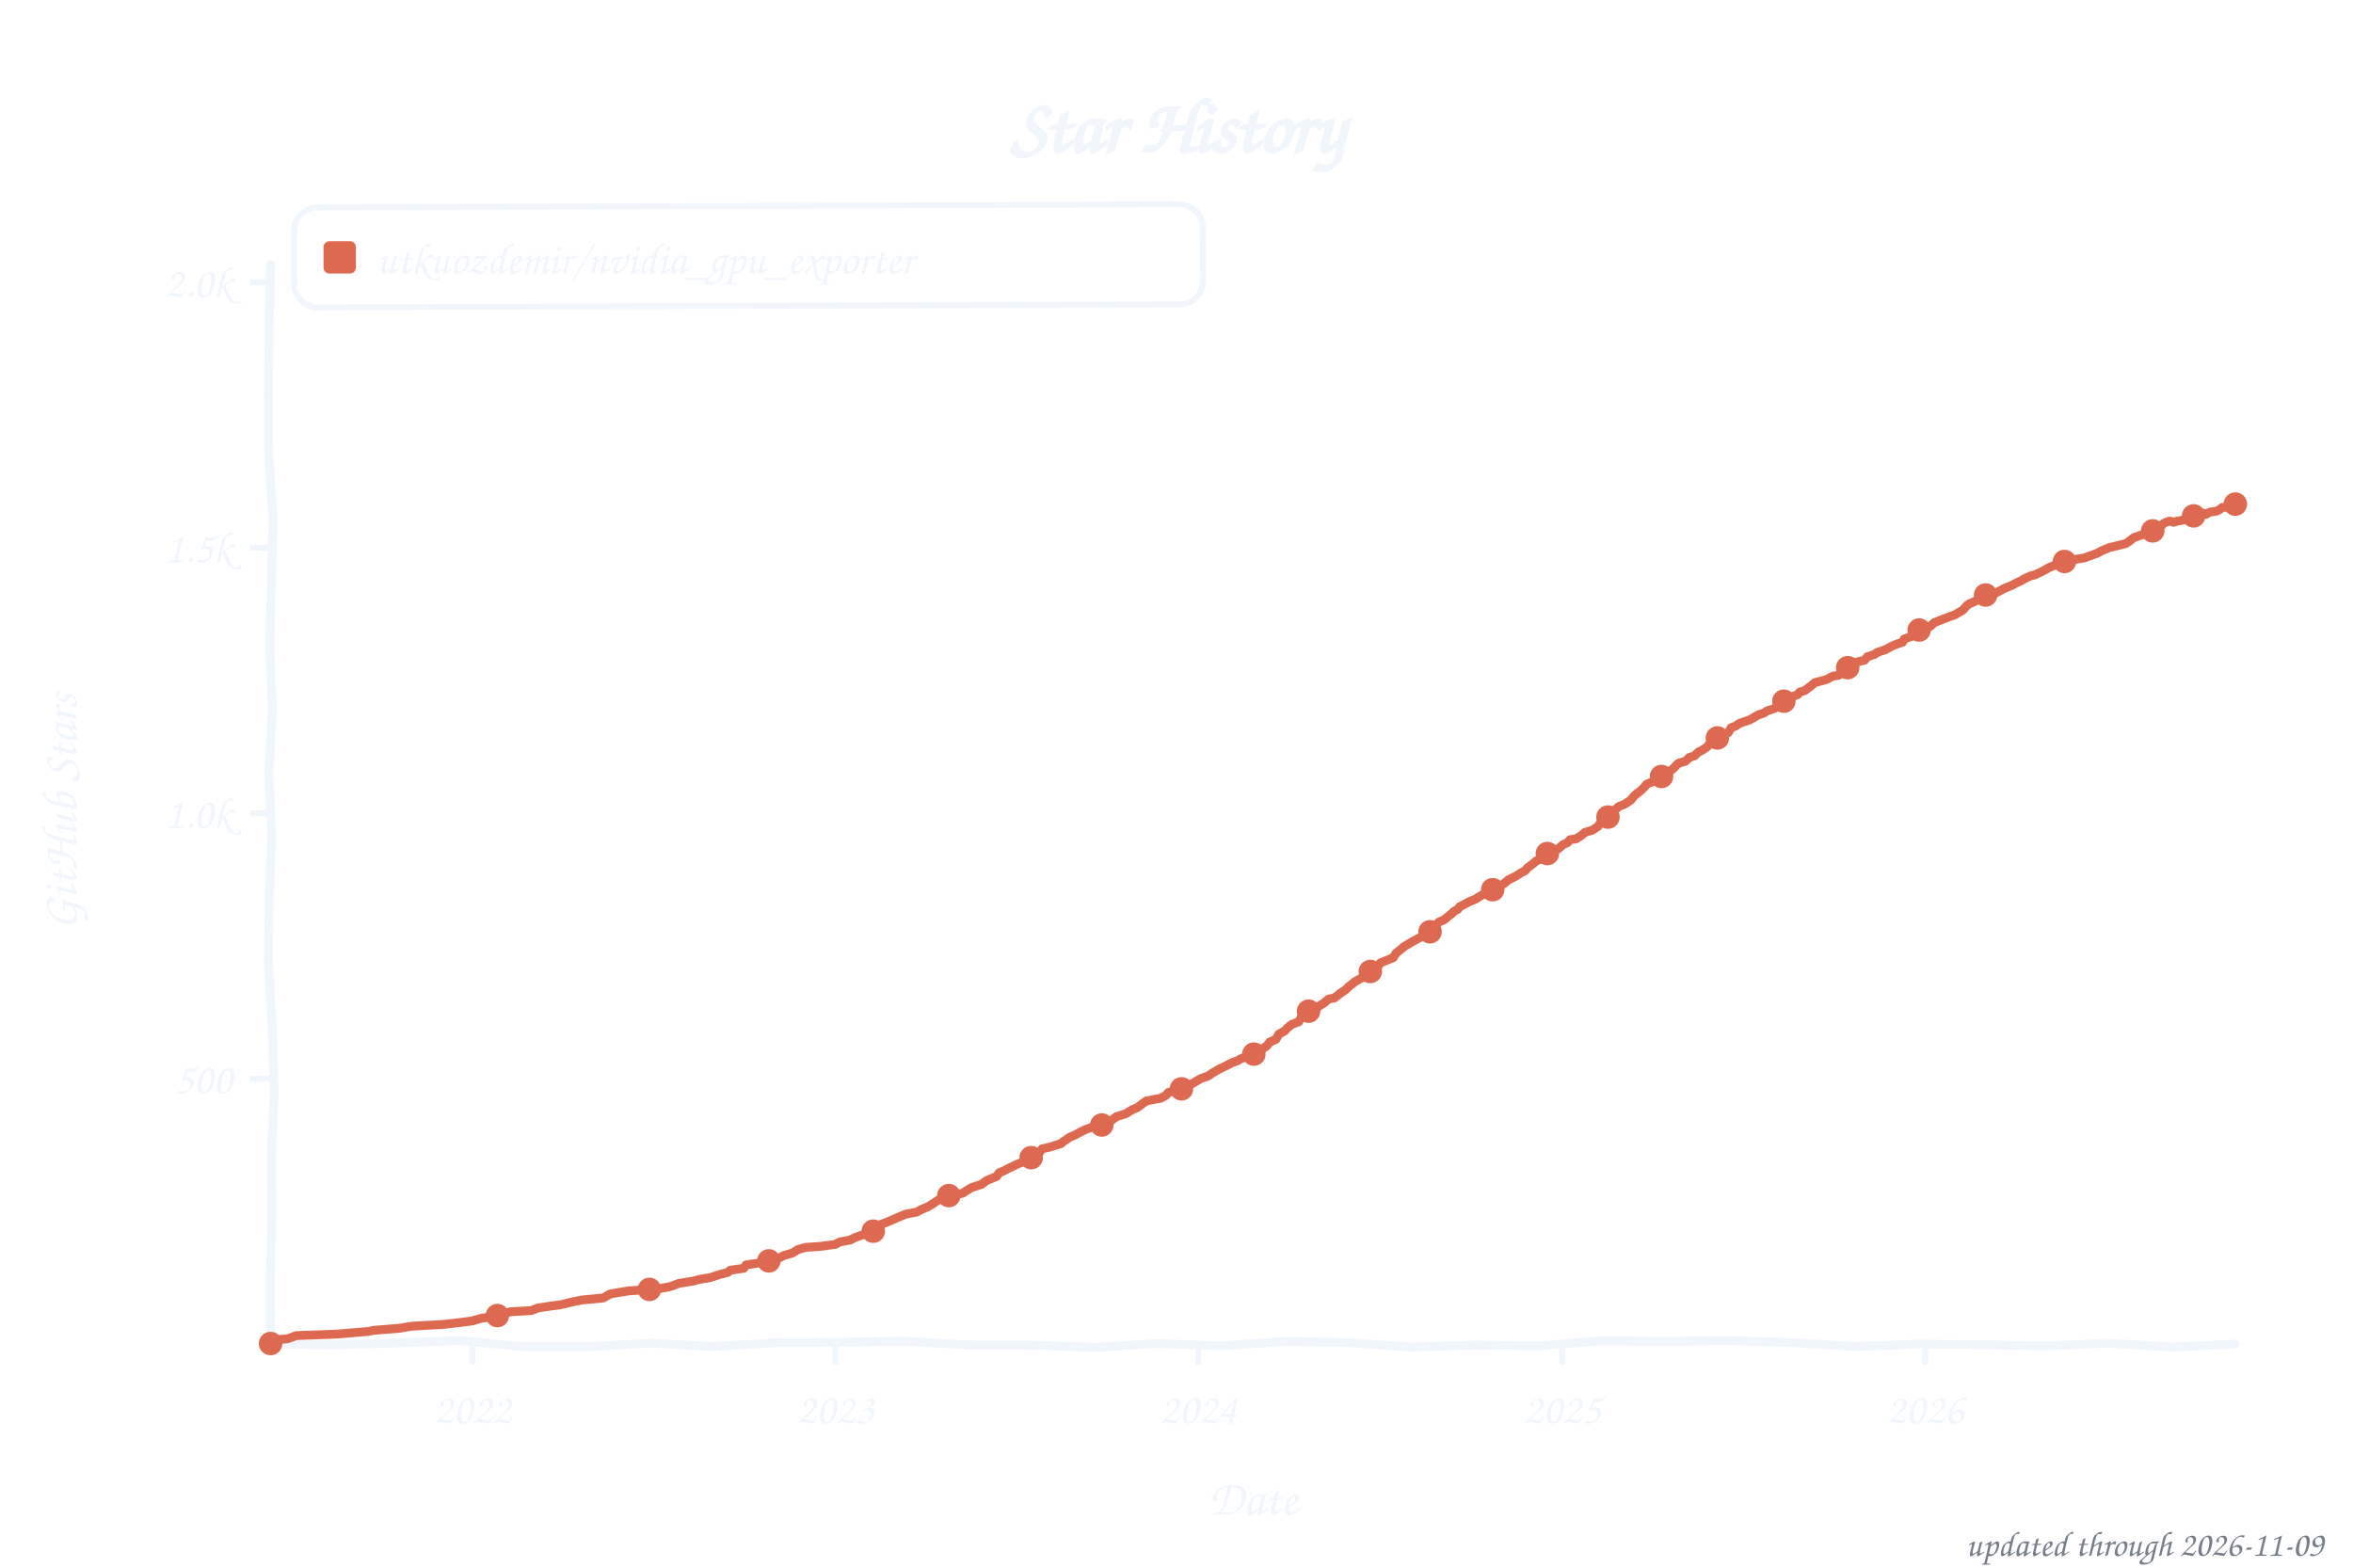
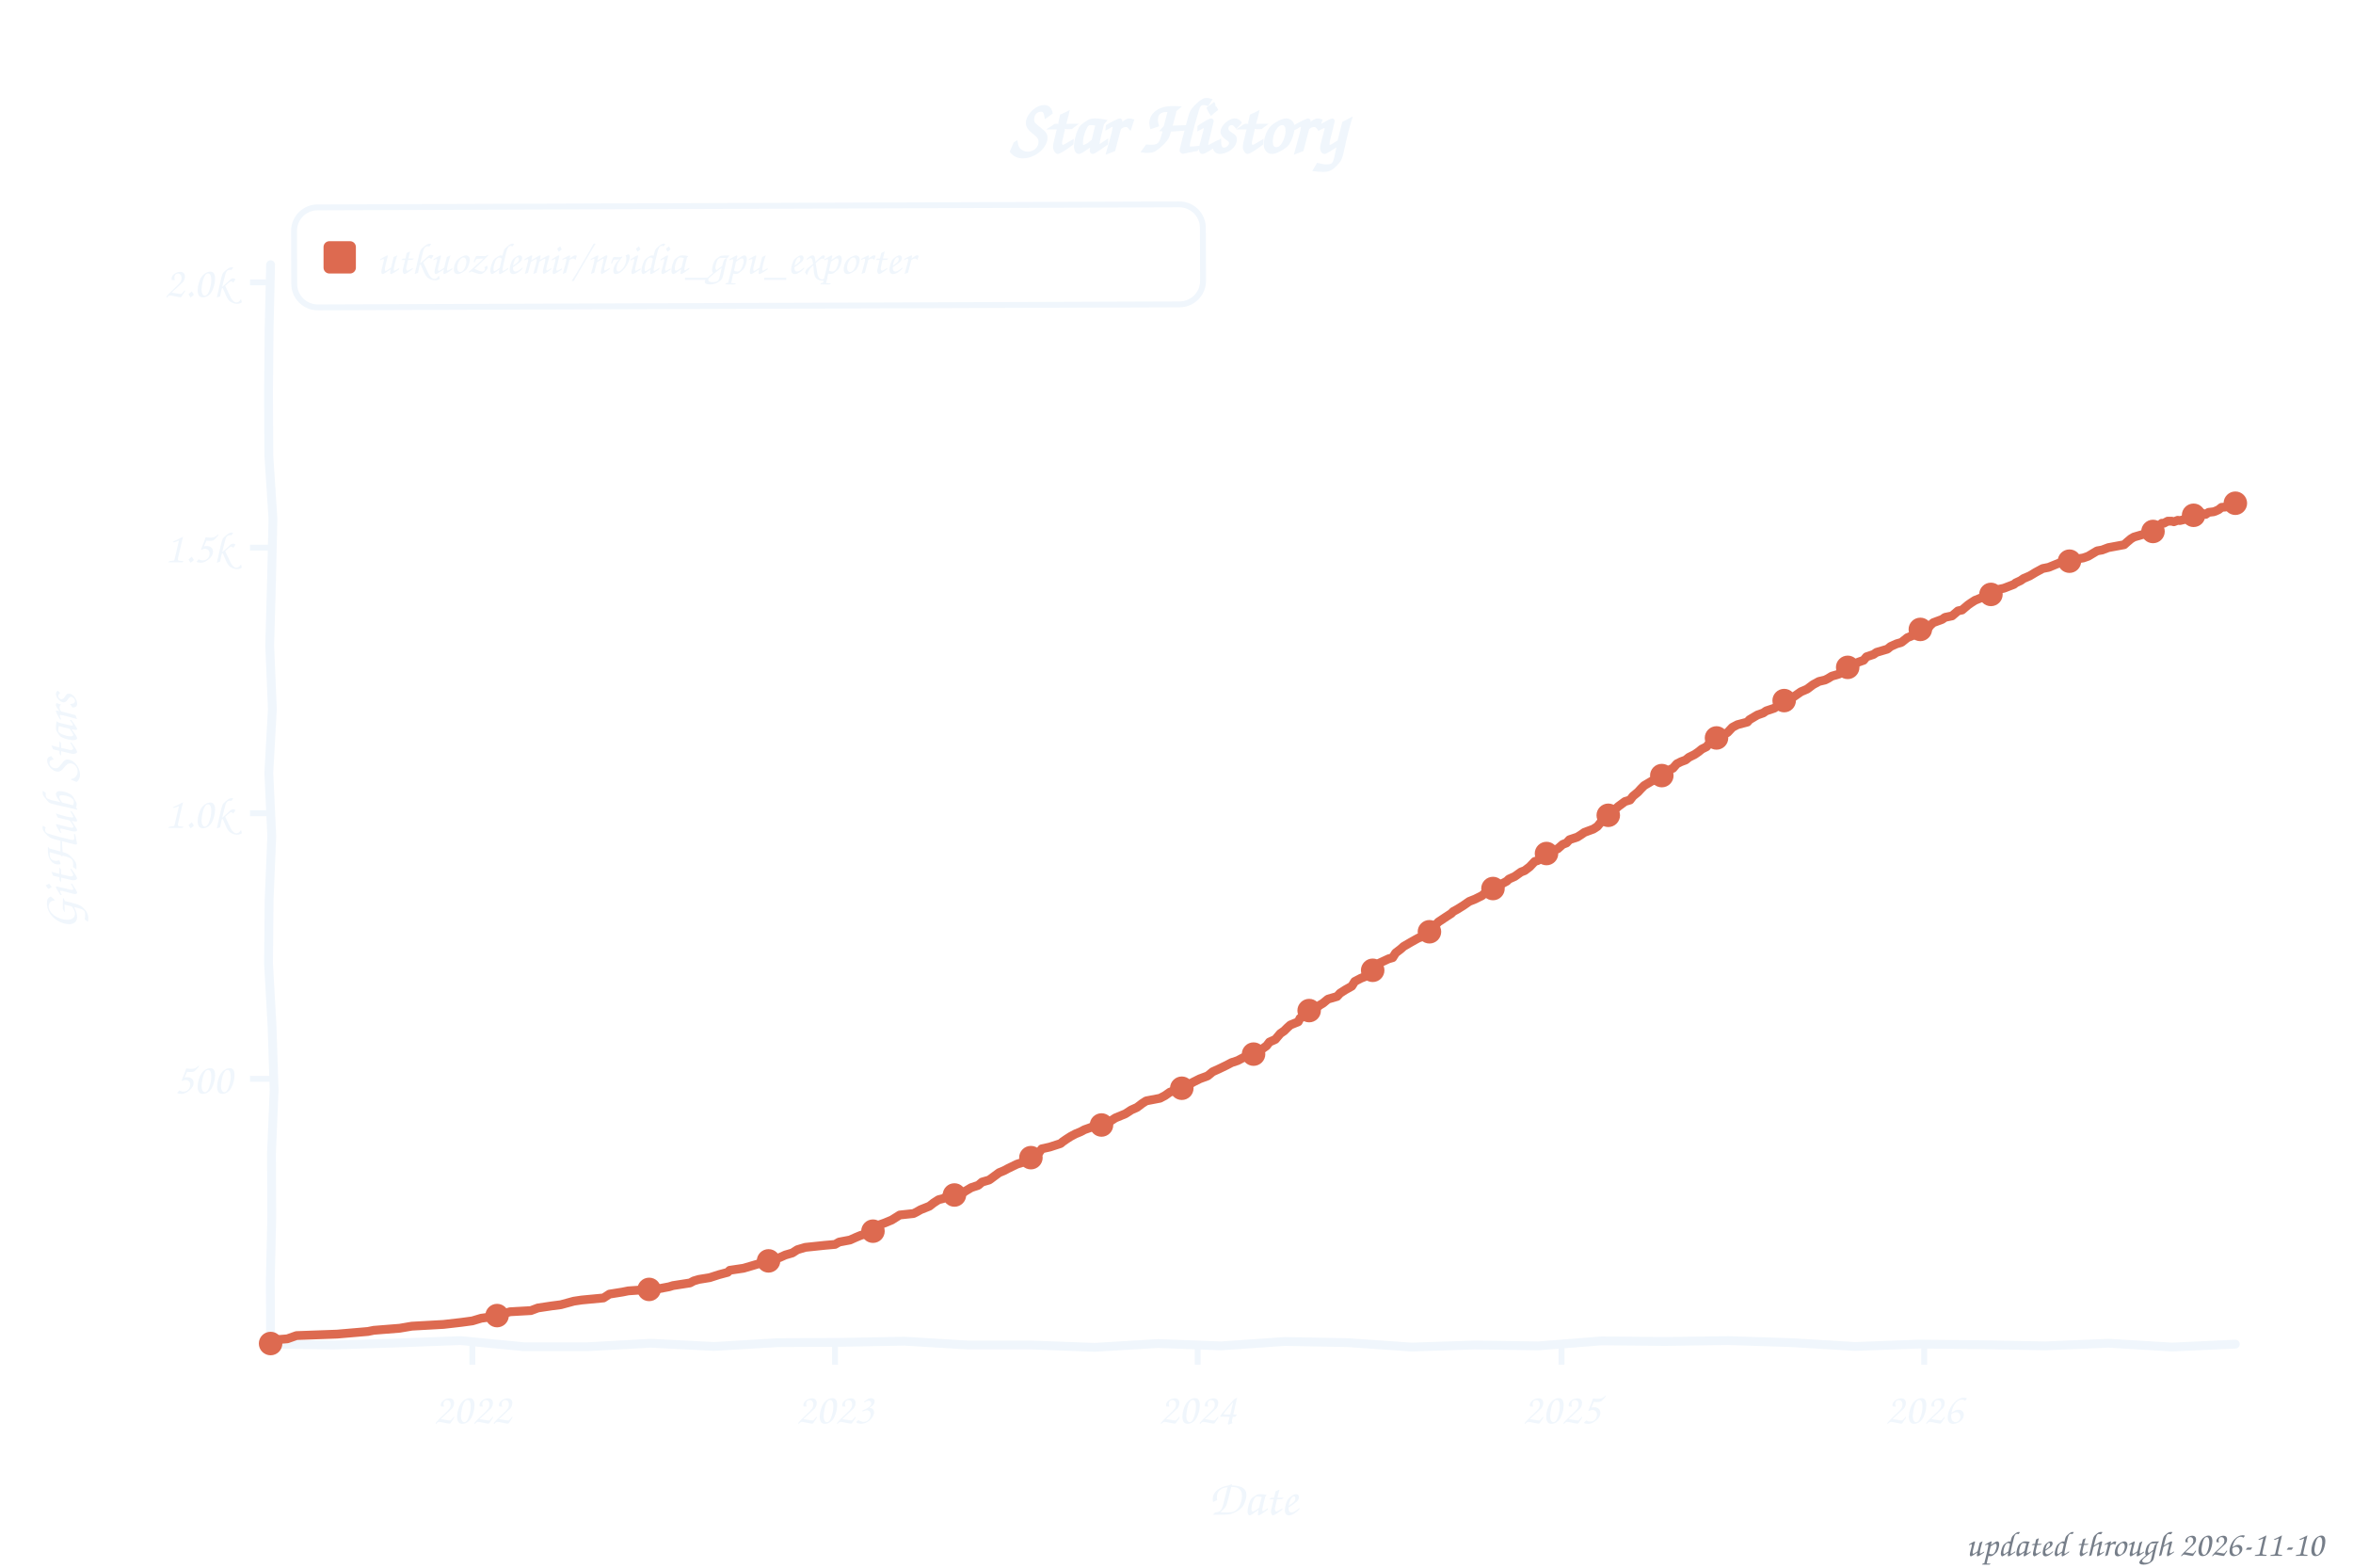
<svg xmlns="http://www.w3.org/2000/svg" width="800" height="533" viewBox="0 0 800 533" role="img" aria-label="Star history of utkuozdemir/nvidia_gpu_exporter">
  <style>text{font-family:"Comic Sans MS","Chalkboard SE","Comic Neue","Marker Felt",cursive}</style>
  <text x="400" y="52" font-size="26" font-weight="bold" text-anchor="middle" fill="#f0f6fc">Star History</text>
  <rect x="100" y="70" width="309" height="34" rx="8" fill="none" stroke="#f0f6fc" stroke-width="2" transform="rotate(-0.20 254 87)" />
  <rect x="110" y="82" width="11" height="11" rx="2" fill="#dd6a50" />
  <text x="128" y="93" font-size="15" fill="#f0f6fc" textLength="270" lengthAdjust="spacingAndGlyphs">utkuozdemir/nvidia_gpu_exporter</text>
  <line x1="85" y1="366.8" x2="92" y2="366.8" stroke="#f0f6fc" stroke-width="2" />
  <text x="79" y="371.8" font-size="15" text-anchor="end" fill="#f0f6fc">500</text>
  <line x1="85" y1="276.5" x2="92" y2="276.5" stroke="#f0f6fc" stroke-width="2" />
  <text x="79" y="281.5" font-size="15" text-anchor="end" fill="#f0f6fc">1.0k</text>
  <line x1="85" y1="186.2" x2="92" y2="186.2" stroke="#f0f6fc" stroke-width="2" />
  <text x="79" y="191.2" font-size="15" text-anchor="end" fill="#f0f6fc">1.5k</text>
  <line x1="85" y1="96.0" x2="92" y2="96.0" stroke="#f0f6fc" stroke-width="2" />
  <text x="79" y="101.0" font-size="15" text-anchor="end" fill="#f0f6fc">2.0k</text>
  <line x1="160.6" y1="457" x2="160.6" y2="464" stroke="#f0f6fc" stroke-width="2" />
  <text x="160.6" y="484" font-size="15" text-anchor="middle" fill="#f0f6fc">2022</text>
-   <line x1="284.0" y1="457" x2="284.0" y2="464" stroke="#f0f6fc" stroke-width="2" />
-   <text x="284.0" y="484" font-size="15" text-anchor="middle" fill="#f0f6fc">2023</text>
-   <line x1="407.4" y1="457" x2="407.4" y2="464" stroke="#f0f6fc" stroke-width="2" />
-   <text x="407.4" y="484" font-size="15" text-anchor="middle" fill="#f0f6fc">2024</text>
-   <line x1="531.1" y1="457" x2="531.1" y2="464" stroke="#f0f6fc" stroke-width="2" />
-   <text x="531.1" y="484" font-size="15" text-anchor="middle" fill="#f0f6fc">2025</text>
-   <line x1="654.5" y1="457" x2="654.5" y2="464" stroke="#f0f6fc" stroke-width="2" />
-   <text x="654.5" y="484" font-size="15" text-anchor="middle" fill="#f0f6fc">2026</text>
+   <line x1="283.9" y1="457" x2="283.9" y2="464" stroke="#f0f6fc" stroke-width="2" />
+   <text x="283.9" y="484" font-size="15" text-anchor="middle" fill="#f0f6fc">2023</text>
+   <line x1="407.2" y1="457" x2="407.2" y2="464" stroke="#f0f6fc" stroke-width="2" />
+   <text x="407.2" y="484" font-size="15" text-anchor="middle" fill="#f0f6fc">2024</text>
+   <line x1="530.9" y1="457" x2="530.9" y2="464" stroke="#f0f6fc" stroke-width="2" />
+   <text x="530.9" y="484" font-size="15" text-anchor="middle" fill="#f0f6fc">2025</text>
+   <line x1="654.2" y1="457" x2="654.2" y2="464" stroke="#f0f6fc" stroke-width="2" />
+   <text x="654.2" y="484" font-size="15" text-anchor="middle" fill="#f0f6fc">2026</text>
  <text x="426" y="515" font-size="17" text-anchor="middle" fill="#f0f6fc">Date</text>
  <text x="26" y="276" font-size="17" text-anchor="middle" fill="#f0f6fc" transform="rotate(-90 26 276)">GitHub Stars</text>
  <path d="M 92.0,90.0 L 91.5,111.6 L 91.3,133.2 L 91.4,154.8 L 92.8,176.4 L 92.3,197.9 L 91.7,219.5 L 92.6,241.1 L 91.4,262.7 L 92.4,284.3 L 91.5,305.9 L 91.3,327.5 L 92.5,349.1 L 93.2,370.6 L 92.3,392.2 L 92.4,413.8 L 91.9,435.4 L 92.0,457.0 L 113.5,457.3 L 135.1,456.6 L 156.6,455.8 L 178.2,457.9 L 199.7,457.9 L 221.3,456.7 L 242.8,457.8 L 264.4,456.5 L 285.9,456.4 L 307.5,456.0 L 329.0,457.3 L 350.6,457.3 L 372.1,458.1 L 393.7,456.8 L 415.2,457.6 L 436.8,456.1 L 458.3,456.5 L 479.9,458.0 L 501.4,457.3 L 523.0,457.6 L 544.5,455.9 L 566.1,456.1 L 587.6,455.8 L 609.2,456.5 L 630.7,457.8 L 652.3,457.0 L 673.8,457.2 L 695.4,457.6 L 716.9,456.7 L 738.5,458.0 L 760.0,457.0" fill="none" stroke="#f0f6fc" stroke-width="3" stroke-linecap="round" stroke-linejoin="round" />
-   <path d="M 92.0,456.8 L 92.7,455.6 L 97.7,455.2 L 100.8,454.1 L 114.6,453.6 L 125.1,452.7 L 127.2,452.3 L 135.9,451.6 L 140.0,450.9 L 150.8,450.3 L 156.9,449.6 L 160.6,449.1 L 163.7,448.2 L 168.1,447.6 L 171.8,446.5 L 173.5,446.0 L 180.6,445.6 L 182.9,444.7 L 187.7,444.0 L 190.7,443.6 L 194.4,442.7 L 197.8,442.0 L 205.2,441.3 L 207.3,440.0 L 210.0,439.5 L 213.7,438.9 L 223.8,438.2 L 227.6,437.5 L 228.9,437.1 L 230.6,436.4 L 236.0,435.5 L 237.7,435.0 L 241.4,434.4 L 244.5,433.4 L 247.5,432.6 L 248.2,431.9 L 252.9,431.2 L 253.6,430.1 L 259.3,429.2 L 262.0,428.5 L 265.1,427.6 L 266.4,426.9 L 269.5,426.0 L 271.2,424.9 L 273.9,424.1 L 278.6,423.8 L 284.0,423.1 L 285.4,422.3 L 289.1,421.6 L 290.4,420.9 L 292.8,420.0 L 295.8,419.1 L 297.2,418.2 L 298.6,416.6 L 300.9,415.8 L 303.3,414.8 L 305.3,413.9 L 308.0,412.8 L 311.7,412.1 L 313.1,411.3 L 315.5,410.3 L 317.1,409.3 L 319.2,407.9 L 320.9,407.5 L 322.6,406.5 L 327.3,405.7 L 328.3,405.0 L 330.3,403.8 L 332.7,403.0 L 333.7,402.7 L 335.4,401.4 L 338.8,400.0 L 339.8,398.7 L 340.8,398.3 L 342.8,397.3 L 345.9,395.8 L 348.2,394.9 L 351.3,393.3 L 353.3,392.0 L 354.3,390.6 L 357.0,390.0 L 360.8,388.8 L 361.4,388.2 L 362.8,387.3 L 363.8,386.6 L 365.5,385.9 L 367.5,384.8 L 368.9,384.1 L 370.6,383.5 L 372.2,382.8 L 375.6,382.1 L 377.3,381.4 L 378.3,380.6 L 379.7,379.6 L 382.7,378.7 L 384.8,377.4 L 386.8,376.5 L 388.5,375.2 L 389.8,374.3 L 394.6,373.4 L 396.3,372.5 L 397.3,371.4 L 401.3,370.4 L 402.3,369.8 L 403.7,369.1 L 405.4,368.4 L 408.1,366.8 L 410.8,365.8 L 412.1,364.9 L 414.5,363.5 L 417.2,362.2 L 418.9,361.3 L 420.9,360.6 L 421.6,360.1 L 424.3,359.0 L 426.0,358.6 L 427.0,358.1 L 429.0,356.8 L 430.7,355.6 L 431.7,354.3 L 433.8,353.4 L 434.8,351.6 L 436.8,350.5 L 437.8,349.4 L 439.2,348.3 L 441.6,347.4 L 442.2,346.2 L 443.6,345.5 L 444.9,343.8 L 447.6,342.7 L 449.0,341.7 L 450.0,341.1 L 451.7,339.7 L 453.7,339.3 L 455.7,337.7 L 457.4,336.6 L 458.5,335.5 L 460.8,333.7 L 462.8,332.6 L 464.2,332.1 L 465.2,330.6 L 466.9,329.9 L 468.3,329.0 L 469.3,327.4 L 471.0,326.7 L 473.7,325.6 L 474.7,324.0 L 476.4,322.7 L 477.4,321.8 L 479.8,320.4 L 481.8,319.3 L 482.5,318.9 L 484.5,318.2 L 485.8,317.1 L 486.9,315.5 L 488.2,314.6 L 489.2,313.5 L 490.9,312.8 L 493.6,310.6 L 494.3,309.9 L 495.6,309.2 L 496.3,308.3 L 499.7,306.5 L 501.7,305.7 L 502.7,305.0 L 505.1,303.6 L 505.8,302.7 L 508.8,301.8 L 510.5,300.9 L 511.5,300.3 L 512.9,299.1 L 515.2,298.0 L 516.9,296.9 L 518.6,296.0 L 519.3,295.1 L 521.3,293.6 L 522.3,292.7 L 524.0,292.0 L 524.7,291.1 L 526.4,290.0 L 528.1,289.1 L 529.8,288.6 L 531.5,287.1 L 532.8,286.6 L 533.8,285.5 L 535.9,285.2 L 537.6,284.1 L 538.9,283.0 L 541.3,282.3 L 543.3,281.0 L 544.0,279.9 L 546.3,278.3 L 547.0,277.2 L 548.0,276.0 L 549.4,275.1 L 550.4,274.2 L 552.4,273.4 L 554.5,272.0 L 555.5,270.7 L 556.8,269.6 L 557.5,269.1 L 558.9,267.8 L 559.9,266.6 L 563.6,265.1 L 564.6,264.4 L 566.0,263.5 L 567.3,262.6 L 569.0,261.2 L 570.4,259.7 L 571.0,259.4 L 573.1,258.8 L 574.4,257.5 L 576.1,257.0 L 577.4,255.7 L 578.5,255.2 L 580.5,253.9 L 581.8,252.0 L 583.9,250.9 L 585.6,250.0 L 587.6,249.1 L 588.6,247.4 L 590.0,246.9 L 591.3,246.0 L 595.0,244.7 L 597.7,243.1 L 599.8,242.4 L 600.8,241.7 L 603.5,240.8 L 604.5,240.2 L 605.8,239.3 L 606.5,238.4 L 607.9,237.5 L 611.3,236.1 L 611.9,235.3 L 613.6,234.8 L 616.0,233.0 L 617.0,232.1 L 619.7,231.4 L 621.1,231.0 L 623.1,229.9 L 625.1,229.6 L 626.5,228.7 L 627.8,227.6 L 630.2,226.0 L 630.9,225.2 L 633.9,224.5 L 634.9,223.3 L 637.3,222.5 L 638.3,221.8 L 641.0,220.9 L 643.0,219.8 L 645.1,218.9 L 646.8,218.4 L 647.4,217.3 L 651.1,215.9 L 652.5,214.2 L 654.5,213.7 L 656.2,213.0 L 657.6,211.7 L 659.9,210.8 L 660.9,210.4 L 663.3,209.5 L 664.7,209.0 L 667.4,207.4 L 668.7,205.9 L 669.7,205.2 L 671.4,204.5 L 673.5,203.2 L 675.1,202.3 L 678.2,201.8 L 681.6,200.0 L 684.3,198.9 L 685.3,198.3 L 687.3,197.4 L 688.0,196.9 L 690.4,195.8 L 691.7,195.5 L 694.1,194.4 L 696.8,192.9 L 699.5,191.8 L 701.2,191.5 L 704.2,190.4 L 708.6,189.7 L 710.3,189.1 L 713.0,188.1 L 714.7,187.2 L 717.1,186.2 L 720.8,185.3 L 722.8,184.8 L 723.8,184.1 L 725.5,182.8 L 727.5,182.1 L 730.6,181.0 L 731.3,180.8 L 732.3,180.7 L 733.6,179.6 L 734.6,179.0 L 735.7,177.9 L 737.4,177.2 L 738.0,177.2 L 739.0,177.6 L 740.1,177.2 L 741.4,177.0 L 742.8,176.7 L 743.4,176.1 L 744.4,176.0 L 746.1,175.2 L 746.8,175.2 L 748.2,174.5 L 749.2,174.5 L 749.9,174.9 L 751.2,174.2 L 752.2,174.0 L 753.6,173.8 L 754.6,173.3 L 755.6,172.5 L 756.6,172.5 L 757.6,172.0 L 759.3,171.4 L 760.0,171.4" fill="none" stroke="#dd6a50" stroke-width="3" stroke-linecap="round" stroke-linejoin="round" />
+   <path d="M 92.0,456.8 L 92.7,455.6 L 97.7,455.2 L 100.8,454.1 L 114.6,453.6 L 125.1,452.7 L 127.1,452.3 L 135.9,451.6 L 140.0,450.9 L 150.8,450.3 L 156.9,449.6 L 160.6,449.1 L 163.6,448.2 L 168.0,447.6 L 171.7,446.5 L 173.4,446.0 L 180.5,445.6 L 182.9,444.7 L 187.6,444.0 L 190.7,443.6 L 195.1,442.4 L 197.8,442.0 L 205.2,441.3 L 207.2,440.0 L 211.6,439.3 L 213.6,438.9 L 223.8,438.2 L 227.5,437.5 L 228.8,437.1 L 234.6,436.2 L 235.9,435.5 L 237.6,435.0 L 241.3,434.4 L 244.4,433.4 L 247.4,432.6 L 248.1,431.9 L 252.8,431.2 L 257.9,429.7 L 259.6,429.0 L 262.0,428.5 L 265.0,427.6 L 267.0,426.7 L 269.4,426.0 L 271.1,424.9 L 273.8,424.1 L 280.5,423.4 L 283.9,423.1 L 285.3,422.3 L 289.0,421.6 L 291.0,420.7 L 292.7,420.0 L 295.7,419.1 L 297.8,417.7 L 299.1,416.4 L 300.8,415.8 L 303.2,414.8 L 305.9,413.1 L 310.6,412.6 L 311.6,412.1 L 313.0,411.3 L 316.0,410.1 L 317.4,409.0 L 319.1,407.9 L 320.7,407.5 L 322.4,406.5 L 327.2,405.7 L 328.2,405.0 L 330.2,403.8 L 332.6,403.0 L 333.9,401.9 L 336.3,401.2 L 337.0,400.7 L 339.7,398.7 L 341.4,398.0 L 342.7,397.3 L 345.8,395.8 L 347.4,395.3 L 351.2,393.3 L 353.2,392.0 L 354.2,390.6 L 356.9,390.0 L 360.6,388.8 L 361.3,388.2 L 362.6,387.3 L 364.0,386.4 L 365.7,385.5 L 367.4,384.8 L 368.7,384.1 L 370.4,383.5 L 372.1,382.8 L 375.5,382.1 L 377.2,381.4 L 379.2,380.1 L 380.9,379.4 L 382.6,378.7 L 384.6,377.4 L 386.6,376.5 L 388.3,375.2 L 389.7,374.3 L 394.4,373.4 L 396.1,372.5 L 397.8,371.3 L 401.2,370.4 L 402.5,369.6 L 403.5,369.1 L 405.9,367.8 L 407.9,366.8 L 410.6,365.8 L 412.3,364.4 L 414.3,363.5 L 417.0,362.2 L 418.7,361.3 L 420.8,360.6 L 422.5,359.7 L 424.1,359.0 L 425.8,358.6 L 427.9,357.5 L 428.9,356.8 L 430.6,355.6 L 431.6,354.3 L 433.6,353.4 L 435.3,351.4 L 436.6,350.5 L 437.7,349.4 L 438.7,348.5 L 441.4,347.4 L 442.0,346.2 L 443.4,345.5 L 444.8,343.8 L 447.8,342.4 L 448.8,341.7 L 449.8,341.1 L 451.5,339.7 L 454.6,338.8 L 455.6,337.7 L 457.3,336.6 L 459.6,335.3 L 460.6,333.7 L 462.7,332.6 L 464.0,332.1 L 465.0,330.6 L 467.1,329.6 L 468.1,329.0 L 469.1,327.4 L 472.1,326.0 L 473.5,325.6 L 474.5,324.0 L 476.2,322.7 L 477.2,321.8 L 479.6,320.4 L 481.2,319.5 L 482.3,318.9 L 484.3,318.2 L 485.6,317.1 L 486.7,315.5 L 488.0,314.6 L 489.0,313.5 L 491.7,311.7 L 493.4,310.6 L 494.1,309.9 L 495.4,309.2 L 497.5,307.9 L 499.5,306.5 L 501.5,305.7 L 503.9,304.5 L 504.9,303.6 L 507.3,302.5 L 509.0,301.4 L 510.6,300.5 L 512.3,299.6 L 513.0,298.9 L 515.0,298.0 L 517.1,296.5 L 518.4,296.0 L 520.1,294.7 L 521.8,292.9 L 522.8,292.6 L 523.8,292.0 L 524.8,290.9 L 525.8,290.2 L 527.9,289.1 L 529.6,288.6 L 531.3,287.1 L 532.6,286.6 L 533.6,285.5 L 536.3,284.6 L 537.7,283.7 L 538.7,283.0 L 541.7,281.9 L 543.1,281.0 L 544.4,279.4 L 546.1,278.3 L 547.5,276.3 L 548.5,275.4 L 549.2,275.1 L 550.2,274.2 L 552.5,272.5 L 554.2,272.0 L 555.2,270.7 L 556.9,269.3 L 557.9,268.2 L 559.0,267.1 L 561.7,265.5 L 563.4,265.1 L 565.0,263.7 L 566.1,263.1 L 568.1,261.5 L 568.8,261.2 L 570.1,259.7 L 571.5,259.0 L 573.1,258.4 L 574.2,257.5 L 576.2,256.5 L 577.5,255.6 L 578.6,254.7 L 580.2,253.9 L 581.9,251.8 L 583.6,250.9 L 585.3,250.0 L 587.3,249.1 L 589.0,247.3 L 590.7,246.4 L 594.1,245.5 L 594.8,244.7 L 597.5,243.1 L 599.5,242.4 L 600.5,241.7 L 603.2,240.8 L 604.6,239.9 L 605.6,239.3 L 606.6,238.2 L 610.0,236.8 L 611.0,236.1 L 612.3,235.2 L 614.4,234.3 L 616.4,232.8 L 618.4,231.7 L 620.5,231.2 L 621.5,230.7 L 622.8,229.9 L 625.2,229.2 L 626.2,228.7 L 627.5,227.6 L 629.9,226.0 L 631.9,225.1 L 633.6,224.5 L 634.6,223.3 L 637.0,222.5 L 638.0,221.8 L 641.7,220.7 L 642.8,219.8 L 644.8,218.9 L 646.5,218.4 L 648.5,216.8 L 651.2,215.7 L 652.2,214.2 L 655.6,213.5 L 656.3,212.6 L 657.3,211.7 L 660.3,210.6 L 661.3,209.9 L 663.7,209.4 L 665.7,207.7 L 667.1,207.4 L 669.1,205.7 L 670.1,205.0 L 671.5,204.1 L 674.5,202.9 L 677.6,202.0 L 679.9,200.3 L 681.3,200.0 L 684.7,198.7 L 685.3,198.2 L 687.0,197.4 L 688.0,196.7 L 690.1,195.8 L 692.1,194.6 L 694.5,193.3 L 696.5,192.9 L 699.2,191.8 L 701.5,190.9 L 703.9,190.4 L 708.3,189.7 L 710.0,189.1 L 713.0,187.3 L 714.7,187.0 L 716.8,186.2 L 722.2,185.2 L 723.2,184.3 L 724.5,183.2 L 725.5,182.6 L 729.6,181.4 L 730.3,181.0 L 731.6,180.5 L 732.3,180.5 L 733.3,179.6 L 735.0,177.9 L 735.7,177.9 L 737.0,177.2 L 738.4,177.2 L 739.1,177.4 L 740.4,176.9 L 741.1,177.0 L 742.4,176.7 L 743.8,176.0 L 744.8,175.6 L 745.8,175.2 L 746.5,175.2 L 747.8,174.5 L 748.8,174.5 L 749.9,174.9 L 750.9,174.2 L 752.6,174.0 L 753.2,173.8 L 754.3,173.3 L 755.3,172.5 L 756.6,172.4 L 758.0,171.6 L 758.6,171.6 L 760.0,171.1" fill="none" stroke="#dd6a50" stroke-width="3" stroke-linecap="round" stroke-linejoin="round" />
  <circle cx="92.0" cy="456.8" r="4" fill="#dd6a50" />
-   <circle cx="169.1" cy="447.3" r="4" fill="#dd6a50" />
-   <circle cx="220.8" cy="438.4" r="4" fill="#dd6a50" />
-   <circle cx="261.4" cy="428.7" r="4" fill="#dd6a50" />
-   <circle cx="296.9" cy="418.6" r="4" fill="#dd6a50" />
-   <circle cx="322.6" cy="406.5" r="4" fill="#dd6a50" />
-   <circle cx="350.6" cy="393.6" r="4" fill="#dd6a50" />
-   <circle cx="374.6" cy="382.5" r="4" fill="#dd6a50" />
-   <circle cx="401.7" cy="370.2" r="4" fill="#dd6a50" />
-   <circle cx="426.3" cy="358.4" r="4" fill="#dd6a50" />
-   <circle cx="444.9" cy="343.8" r="4" fill="#dd6a50" />
-   <circle cx="465.9" cy="330.3" r="4" fill="#dd6a50" />
-   <circle cx="486.2" cy="316.8" r="4" fill="#dd6a50" />
-   <circle cx="507.5" cy="302.5" r="4" fill="#dd6a50" />
-   <circle cx="526.1" cy="290.2" r="4" fill="#dd6a50" />
-   <circle cx="546.7" cy="277.8" r="4" fill="#dd6a50" />
-   <circle cx="564.9" cy="264.0" r="4" fill="#dd6a50" />
-   <circle cx="583.9" cy="250.9" r="4" fill="#dd6a50" />
-   <circle cx="606.5" cy="238.4" r="4" fill="#dd6a50" />
-   <circle cx="628.2" cy="227.0" r="4" fill="#dd6a50" />
-   <circle cx="652.5" cy="214.2" r="4" fill="#dd6a50" />
-   <circle cx="675.1" cy="202.3" r="4" fill="#dd6a50" />
-   <circle cx="701.9" cy="190.9" r="4" fill="#dd6a50" />
-   <circle cx="731.9" cy="180.5" r="4" fill="#dd6a50" />
-   <circle cx="745.8" cy="175.4" r="4" fill="#dd6a50" />
-   <circle cx="760.0" cy="171.4" r="4" fill="#dd6a50" />
-   <text x="790" y="529" font-size="12" text-anchor="end" fill="#767e89">updated through 2026-11-09</text>
+   <circle cx="169.0" cy="447.3" r="4" fill="#dd6a50" />
+   <circle cx="220.7" cy="438.4" r="4" fill="#dd6a50" />
+   <circle cx="261.3" cy="428.7" r="4" fill="#dd6a50" />
+   <circle cx="296.8" cy="418.6" r="4" fill="#dd6a50" />
+   <circle cx="324.5" cy="406.3" r="4" fill="#dd6a50" />
+   <circle cx="350.5" cy="393.6" r="4" fill="#dd6a50" />
+   <circle cx="374.5" cy="382.5" r="4" fill="#dd6a50" />
+   <circle cx="401.8" cy="370.0" r="4" fill="#dd6a50" />
+   <circle cx="426.2" cy="358.4" r="4" fill="#dd6a50" />
+   <circle cx="445.1" cy="343.6" r="4" fill="#dd6a50" />
+   <circle cx="466.7" cy="329.9" r="4" fill="#dd6a50" />
+   <circle cx="486.0" cy="316.8" r="4" fill="#dd6a50" />
+   <circle cx="507.6" cy="302.1" r="4" fill="#dd6a50" />
+   <circle cx="525.8" cy="290.2" r="4" fill="#dd6a50" />
+   <circle cx="546.8" cy="277.2" r="4" fill="#dd6a50" />
+   <circle cx="565.0" cy="263.7" r="4" fill="#dd6a50" />
+   <circle cx="583.6" cy="250.9" r="4" fill="#dd6a50" />
+   <circle cx="606.6" cy="238.2" r="4" fill="#dd6a50" />
+   <circle cx="628.2" cy="226.9" r="4" fill="#dd6a50" />
+   <circle cx="652.9" cy="214.0" r="4" fill="#dd6a50" />
+   <circle cx="676.9" cy="202.1" r="4" fill="#dd6a50" />
+   <circle cx="703.6" cy="190.8" r="4" fill="#dd6a50" />
+   <circle cx="732.0" cy="180.7" r="4" fill="#dd6a50" />
+   <circle cx="745.8" cy="175.2" r="4" fill="#dd6a50" />
+   <circle cx="760.0" cy="171.1" r="4" fill="#dd6a50" />
+   <text x="790" y="529" font-size="12" text-anchor="end" fill="#767e89">updated through 2026-11-10</text>
</svg>
